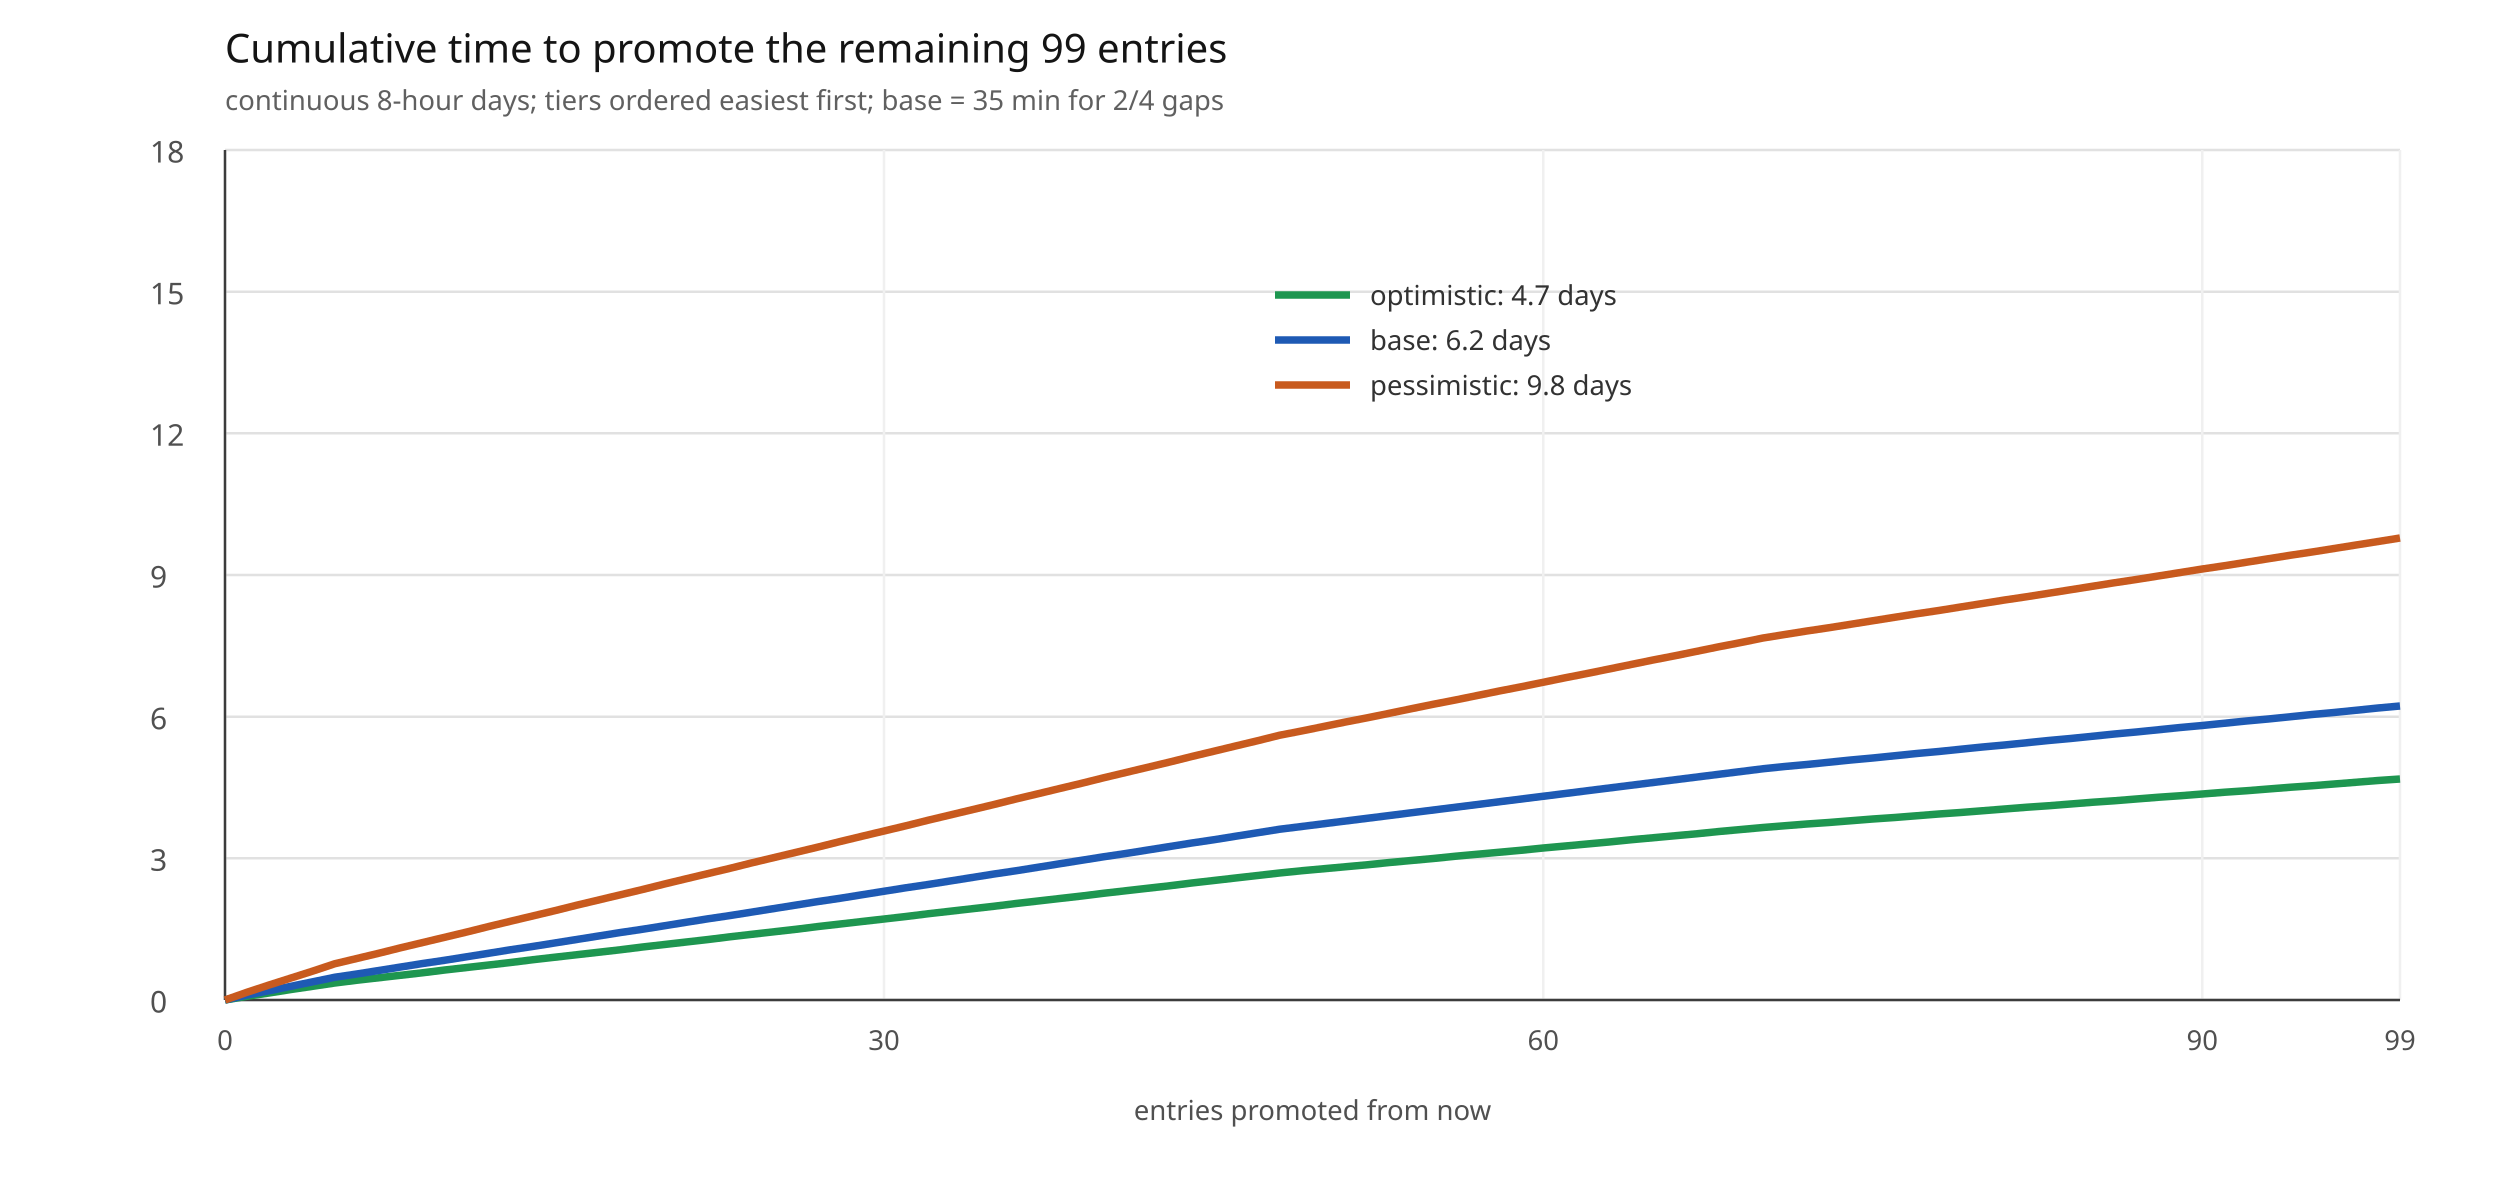
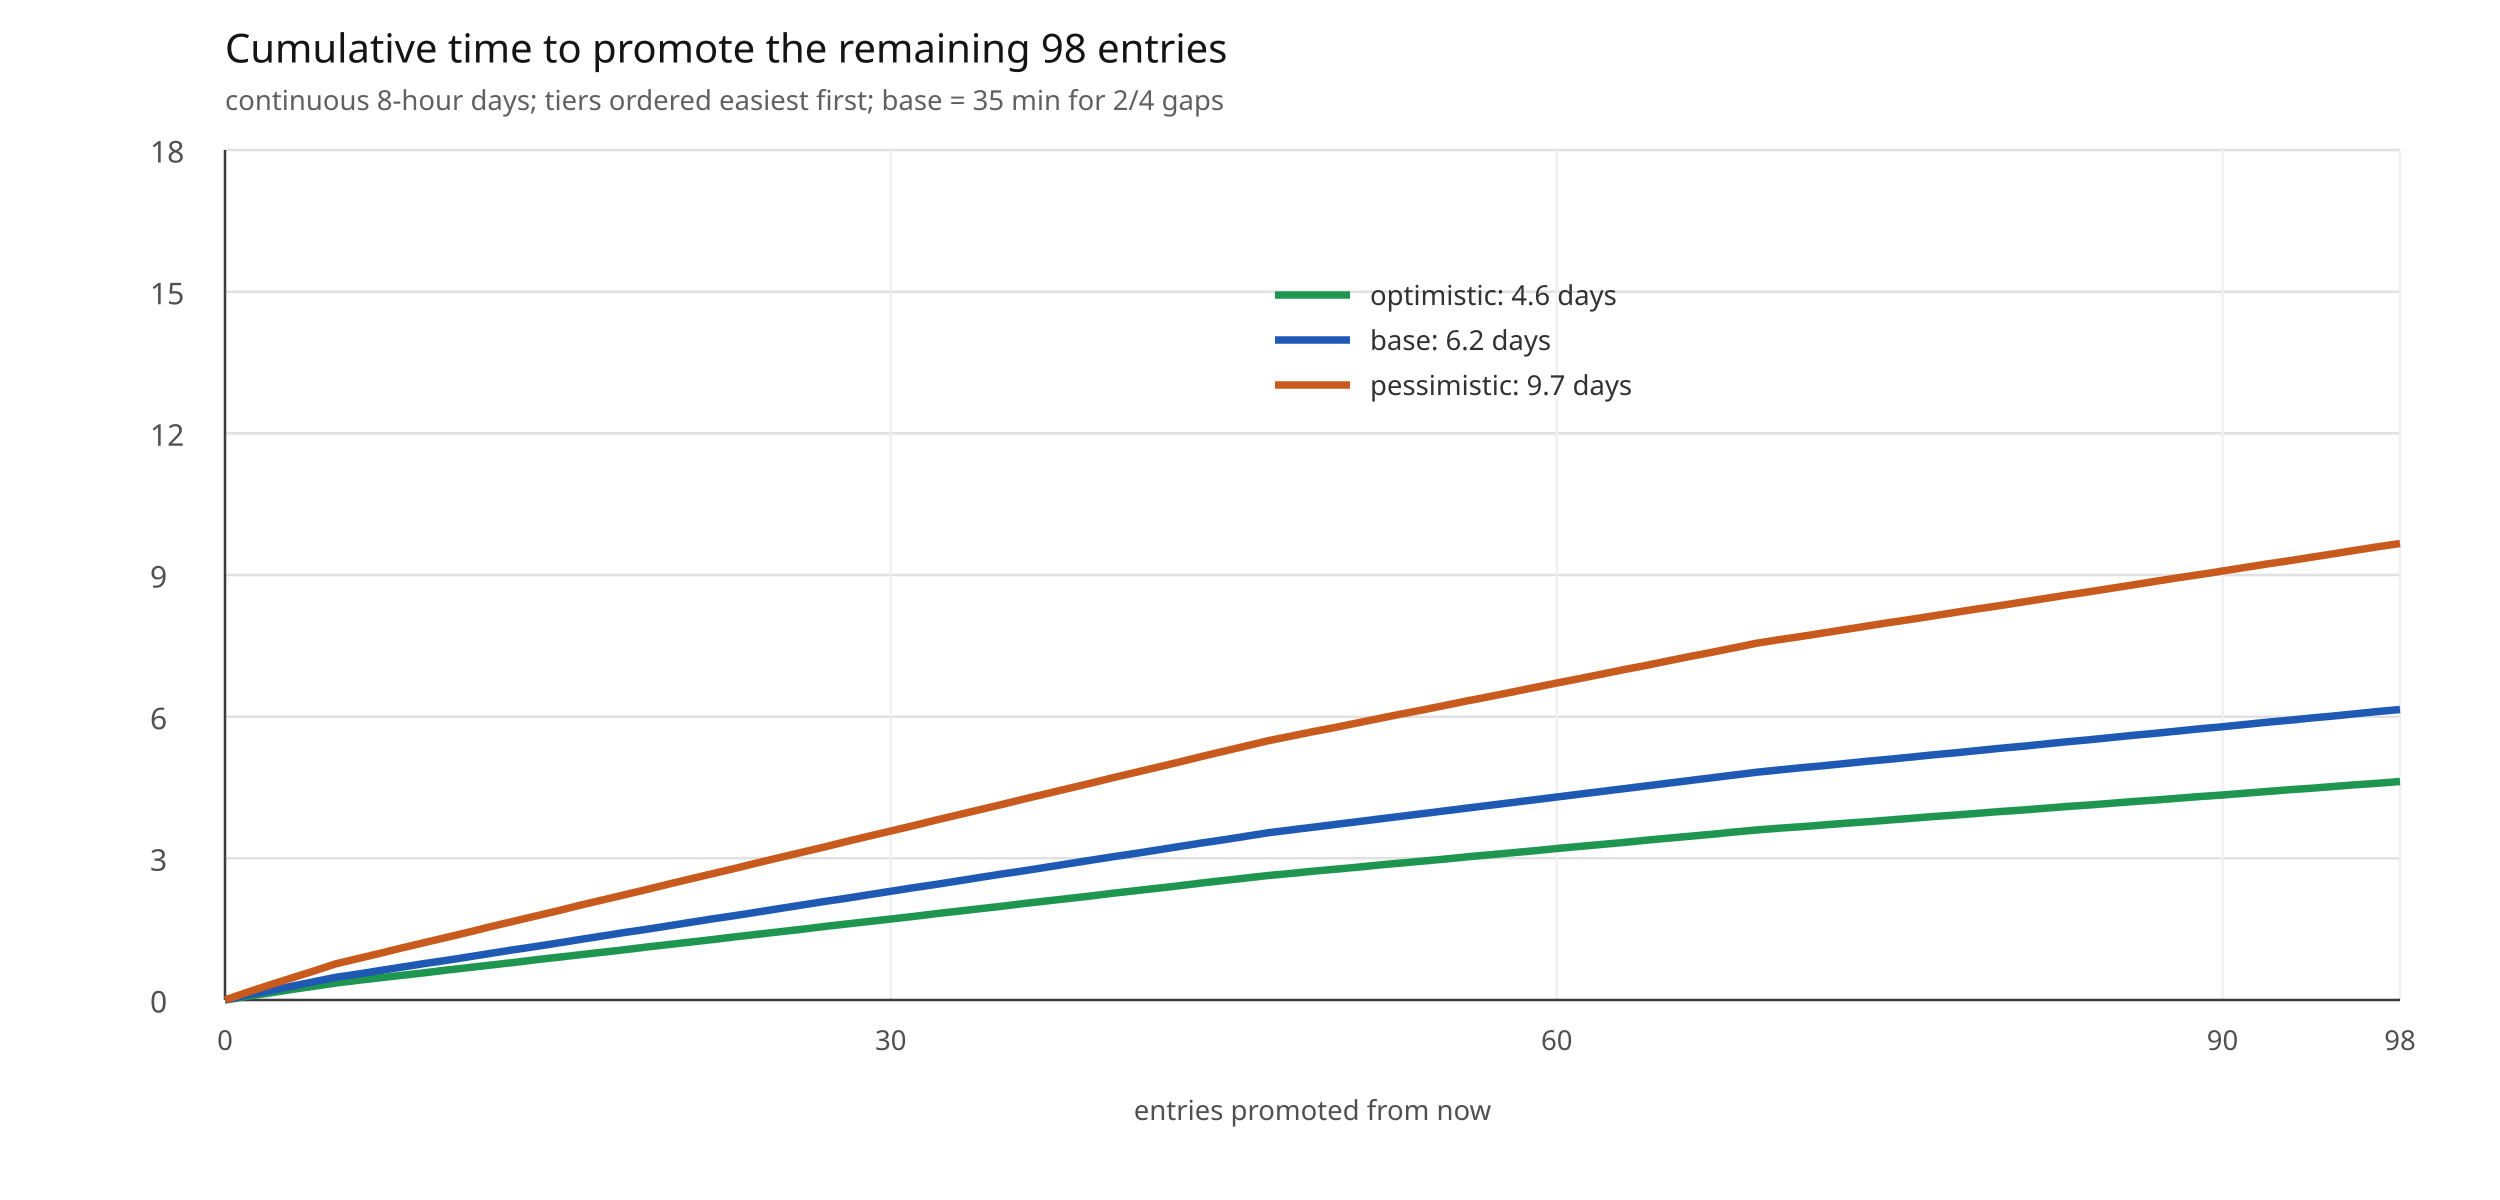
<svg xmlns="http://www.w3.org/2000/svg" width="1000" height="480" viewBox="0 0 1000 480">
  <rect width="100%" height="100%" fill="white" />
  <line x1="90" y1="400.0" x2="960" y2="400.0" stroke="#e1e1e1" />
  <text x="60" y="405.0" font-family="Verdana" font-size="12" fill="#505050">0</text>
  <line x1="90" y1="343.3" x2="960" y2="343.3" stroke="#e1e1e1" />
  <text x="60" y="348.3" font-family="Verdana" font-size="12" fill="#505050">3</text>
  <line x1="90" y1="286.7" x2="960" y2="286.7" stroke="#e1e1e1" />
  <text x="60" y="291.7" font-family="Verdana" font-size="12" fill="#505050">6</text>
  <line x1="90" y1="230.0" x2="960" y2="230.0" stroke="#e1e1e1" />
  <text x="60" y="235.0" font-family="Verdana" font-size="12" fill="#505050">9</text>
  <line x1="90" y1="173.3" x2="960" y2="173.3" stroke="#e1e1e1" />
  <text x="60" y="178.3" font-family="Verdana" font-size="12" fill="#505050">12</text>
  <line x1="90" y1="116.7" x2="960" y2="116.7" stroke="#e1e1e1" />
  <text x="60" y="121.7" font-family="Verdana" font-size="12" fill="#505050">15</text>
  <line x1="90" y1="60.0" x2="960" y2="60.0" stroke="#e1e1e1" />
  <text x="60" y="65.0" font-family="Verdana" font-size="12" fill="#505050">18</text>
  <line x1="90.0" y1="60" x2="90.0" y2="400" stroke="#f0f0f0" />
  <text x="90.0" y="420" text-anchor="middle" font-family="Verdana" font-size="11" fill="#505050">0</text>
-   <line x1="353.6" y1="60" x2="353.6" y2="400" stroke="#f0f0f0" />
-   <text x="353.6" y="420" text-anchor="middle" font-family="Verdana" font-size="11" fill="#505050">30</text>
-   <line x1="617.3" y1="60" x2="617.3" y2="400" stroke="#f0f0f0" />
-   <text x="617.3" y="420" text-anchor="middle" font-family="Verdana" font-size="11" fill="#505050">60</text>
-   <line x1="880.9" y1="60" x2="880.9" y2="400" stroke="#f0f0f0" />
-   <text x="880.9" y="420" text-anchor="middle" font-family="Verdana" font-size="11" fill="#505050">90</text>
+   <line x1="356.3" y1="60" x2="356.3" y2="400" stroke="#f0f0f0" />
+   <text x="356.3" y="420" text-anchor="middle" font-family="Verdana" font-size="11" fill="#505050">30</text>
+   <line x1="622.7" y1="60" x2="622.7" y2="400" stroke="#f0f0f0" />
+   <text x="622.7" y="420" text-anchor="middle" font-family="Verdana" font-size="11" fill="#505050">60</text>
+   <line x1="889.0" y1="60" x2="889.0" y2="400" stroke="#f0f0f0" />
+   <text x="889.0" y="420" text-anchor="middle" font-family="Verdana" font-size="11" fill="#505050">90</text>
  <line x1="960.0" y1="60" x2="960.0" y2="400" stroke="#f0f0f0" />
-   <text x="960.0" y="420" text-anchor="middle" font-family="Verdana" font-size="11" fill="#505050">99</text>
+   <text x="960.0" y="420" text-anchor="middle" font-family="Verdana" font-size="11" fill="#505050">98</text>
  <line x1="90" y1="60" x2="90" y2="400" stroke="#3c3c3c" />
  <line x1="90" y1="400" x2="960" y2="400" stroke="#3c3c3c" />
-   <polyline points="90.0,400.0 98.8,398.5 107.6,397.2 116.4,395.8 125.2,394.5 133.9,393.2 142.7,392.1 151.5,391.1 160.3,390.1 169.1,389.1 177.9,388.0 186.7,387.0 195.5,386.0 204.2,385.0 213.0,383.9 221.8,382.9 230.6,381.9 239.4,380.9 248.2,379.9 257.0,378.8 265.8,377.8 274.5,376.8 283.3,375.8 292.1,374.7 300.9,373.7 309.7,372.7 318.5,371.7 327.3,370.6 336.1,369.6 344.8,368.6 353.6,367.6 362.4,366.6 371.2,365.5 380.0,364.5 388.8,363.5 397.6,362.5 406.4,361.4 415.2,360.4 423.9,359.4 432.7,358.4 441.5,357.3 450.3,356.3 459.1,355.3 467.9,354.3 476.7,353.2 485.5,352.2 494.2,351.2 503.0,350.2 511.8,349.2 520.6,348.3 529.4,347.5 538.2,346.7 547.0,345.9 555.8,345.0 564.5,344.2 573.3,343.4 582.1,342.5 590.9,341.7 599.7,340.9 608.5,340.1 617.3,339.2 626.1,338.4 634.8,337.6 643.6,336.8 652.4,335.9 661.2,335.1 670.0,334.3 678.8,333.5 687.6,332.6 696.4,331.8 705.2,331.0 713.9,330.3 722.7,329.6 731.5,329.0 740.3,328.3 749.1,327.6 757.9,327.0 766.7,326.3 775.5,325.6 784.2,325.0 793.0,324.3 801.8,323.6 810.6,322.9 819.4,322.3 828.2,321.6 837.0,320.9 845.8,320.3 854.5,319.6 863.3,318.9 872.1,318.3 880.9,317.6 889.7,316.9 898.5,316.3 907.3,315.6 916.1,314.9 924.8,314.3 933.6,313.6 942.4,312.9 951.2,312.2 960.0,311.6" fill="none" stroke="#1e9650" stroke-width="3" />
+   <polyline points="90.0,400.0 98.9,398.5 107.8,397.2 116.6,395.8 125.5,394.5 134.4,393.2 143.3,392.1 152.1,391.1 161.0,390.1 169.9,389.1 178.8,388.0 187.7,387.0 196.5,386.0 205.4,385.0 214.3,383.9 223.2,382.9 232.0,381.9 240.9,380.9 249.8,379.9 258.7,378.8 267.6,377.8 276.4,376.8 285.3,375.8 294.2,374.7 303.1,373.7 311.9,372.7 320.8,371.7 329.7,370.6 338.6,369.6 347.4,368.6 356.3,367.6 365.2,366.6 374.1,365.5 383.0,364.5 391.8,363.5 400.7,362.5 409.6,361.4 418.5,360.4 427.3,359.4 436.2,358.4 445.1,357.3 454.0,356.3 462.9,355.3 471.7,354.3 480.6,353.2 489.5,352.2 498.4,351.2 507.2,350.2 516.1,349.4 525.0,348.5 533.9,347.7 542.8,346.9 551.6,346.0 560.5,345.2 569.4,344.4 578.3,343.6 587.1,342.7 596.0,341.9 604.9,341.1 613.8,340.3 622.7,339.4 631.5,338.6 640.4,337.8 649.3,337.0 658.2,336.1 667.0,335.3 675.9,334.5 684.8,333.7 693.7,332.8 702.6,332.0 711.4,331.3 720.3,330.7 729.2,330.0 738.1,329.3 746.9,328.7 755.8,328.0 764.7,327.3 773.6,326.6 782.4,326.0 791.3,325.3 800.2,324.6 809.1,324.0 818.0,323.3 826.8,322.6 835.7,322.0 844.6,321.3 853.5,320.6 862.3,320.0 871.2,319.3 880.1,318.6 889.0,318.0 897.9,317.3 906.7,316.6 915.6,315.9 924.5,315.3 933.4,314.6 942.2,313.9 951.1,313.3 960.0,312.6" fill="none" stroke="#1e9650" stroke-width="3" />
  <line x1="510" y1="118" x2="540" y2="118" stroke="#1e9650" stroke-width="3" />
-   <text x="548" y="122" font-family="Verdana" font-size="11" fill="#323232">optimistic: 4.7 days</text>
-   <polyline points="90.0,400.0 98.8,398.0 107.6,396.3 116.4,394.5 125.2,392.7 133.9,390.9 142.7,389.6 151.5,388.2 160.3,386.8 169.1,385.4 177.9,384.1 186.7,382.7 195.5,381.3 204.2,379.9 213.0,378.6 221.8,377.2 230.6,375.8 239.4,374.4 248.2,373.0 257.0,371.7 265.8,370.3 274.5,368.9 283.3,367.5 292.1,366.2 300.9,364.8 309.7,363.4 318.5,362.0 327.3,360.6 336.1,359.3 344.8,357.9 353.6,356.5 362.4,355.1 371.2,353.8 380.0,352.4 388.8,351.0 397.6,349.6 406.4,348.3 415.2,346.9 423.9,345.5 432.7,344.1 441.5,342.7 450.3,341.4 459.1,340.0 467.9,338.6 476.7,337.2 485.5,335.9 494.2,334.5 503.0,333.1 511.8,331.7 520.6,330.6 529.4,329.5 538.2,328.4 547.0,327.3 555.8,326.2 564.5,325.1 573.3,324.0 582.1,322.9 590.9,321.8 599.7,320.7 608.5,319.6 617.3,318.5 626.1,317.4 634.8,316.3 643.6,315.2 652.4,314.1 661.2,313.0 670.0,311.9 678.8,310.8 687.6,309.7 696.4,308.6 705.2,307.5 713.9,306.6 722.7,305.8 731.5,304.9 740.3,304.0 749.1,303.2 757.9,302.3 766.7,301.4 775.5,300.6 784.2,299.7 793.0,298.8 801.8,298.0 810.6,297.1 819.4,296.2 828.2,295.4 837.0,294.5 845.8,293.6 854.5,292.8 863.3,291.9 872.1,291.0 880.9,290.2 889.7,289.3 898.5,288.4 907.3,287.6 916.1,286.7 924.8,285.8 933.6,285.0 942.4,284.1 951.2,283.2 960.0,282.4" fill="none" stroke="#1e5ab4" stroke-width="3" />
+   <text x="548" y="122" font-family="Verdana" font-size="11" fill="#323232">optimistic: 4.6 days</text>
+   <polyline points="90.0,400.0 98.9,398.0 107.8,396.3 116.6,394.5 125.5,392.7 134.4,390.9 143.3,389.6 152.1,388.2 161.0,386.8 169.9,385.4 178.8,384.1 187.7,382.7 196.5,381.3 205.4,379.9 214.3,378.6 223.2,377.2 232.0,375.8 240.9,374.4 249.8,373.0 258.7,371.7 267.6,370.3 276.4,368.9 285.3,367.5 294.2,366.2 303.1,364.8 311.9,363.4 320.8,362.0 329.7,360.6 338.6,359.3 347.4,357.9 356.3,356.5 365.2,355.1 374.1,353.8 383.0,352.4 391.8,351.0 400.7,349.6 409.6,348.3 418.5,346.9 427.3,345.5 436.2,344.1 445.1,342.7 454.0,341.4 462.9,340.0 471.7,338.6 480.6,337.2 489.5,335.9 498.4,334.5 507.2,333.1 516.1,332.0 525.0,330.9 533.9,329.8 542.8,328.7 551.6,327.6 560.5,326.5 569.4,325.4 578.3,324.3 587.1,323.2 596.0,322.1 604.9,321.0 613.8,319.9 622.7,318.8 631.5,317.7 640.4,316.6 649.3,315.5 658.2,314.4 667.0,313.3 675.9,312.2 684.8,311.1 693.7,310.0 702.6,308.9 711.4,308.0 720.3,307.1 729.2,306.3 738.1,305.4 746.9,304.5 755.8,303.7 764.7,302.8 773.6,301.9 782.4,301.1 791.3,300.2 800.2,299.3 809.1,298.5 818.0,297.6 826.8,296.7 835.7,295.9 844.6,295.0 853.5,294.1 862.3,293.3 871.2,292.4 880.1,291.5 889.0,290.7 897.9,289.8 906.7,288.9 915.6,288.1 924.5,287.2 933.4,286.4 942.2,285.5 951.1,284.6 960.0,283.8" fill="none" stroke="#1e5ab4" stroke-width="3" />
  <line x1="510" y1="136" x2="540" y2="136" stroke="#1e5ab4" stroke-width="3" />
  <text x="548" y="140" font-family="Verdana" font-size="11" fill="#323232">base: 6.2 days</text>
-   <polyline points="90.0,400.0 98.8,396.9 107.6,394.0 116.4,391.2 125.2,388.4 133.9,385.5 142.7,383.4 151.5,381.3 160.3,379.1 169.1,377.0 177.9,374.9 186.7,372.8 195.5,370.6 204.2,368.5 213.0,366.4 221.8,364.3 230.6,362.1 239.4,360.0 248.2,357.9 257.0,355.8 265.8,353.6 274.5,351.5 283.3,349.4 292.1,347.3 300.9,345.1 309.7,343.0 318.5,340.9 327.3,338.8 336.1,336.6 344.8,334.5 353.6,332.4 362.4,330.3 371.2,328.1 380.0,326.0 388.8,323.9 397.6,321.8 406.4,319.6 415.2,317.5 423.9,315.4 432.7,313.3 441.5,311.1 450.3,309.0 459.1,306.9 467.9,304.8 476.7,302.6 485.5,300.5 494.2,298.4 503.0,296.3 511.8,294.1 520.6,292.4 529.4,290.6 538.2,288.8 547.0,287.1 555.8,285.3 564.5,283.5 573.3,281.7 582.1,280.0 590.9,278.2 599.7,276.4 608.5,274.7 617.3,272.9 626.1,271.1 634.8,269.4 643.6,267.6 652.4,265.8 661.2,264.0 670.0,262.3 678.8,260.5 687.6,258.7 696.4,257.0 705.2,255.2 713.9,253.8 722.7,252.4 731.5,251.1 740.3,249.7 749.1,248.3 757.9,246.9 766.7,245.5 775.5,244.2 784.2,242.8 793.0,241.4 801.8,240.0 810.6,238.7 819.4,237.3 828.2,235.9 837.0,234.5 845.8,233.1 854.5,231.8 863.3,230.4 872.1,229.0 880.9,227.6 889.7,226.3 898.5,224.9 907.3,223.5 916.1,222.1 924.8,220.8 933.6,219.4 942.4,218.0 951.2,216.6 960.0,215.2" fill="none" stroke="#c85a1e" stroke-width="3" />
+   <polyline points="90.0,400.0 98.9,396.9 107.8,394.0 116.6,391.2 125.5,388.4 134.4,385.5 143.3,383.4 152.1,381.3 161.0,379.1 169.9,377.0 178.8,374.9 187.7,372.8 196.5,370.6 205.4,368.5 214.3,366.4 223.2,364.3 232.0,362.1 240.9,360.0 249.8,357.9 258.7,355.8 267.6,353.6 276.4,351.5 285.3,349.4 294.2,347.3 303.1,345.1 311.9,343.0 320.8,340.9 329.7,338.8 338.6,336.6 347.4,334.5 356.3,332.4 365.2,330.3 374.1,328.1 383.0,326.0 391.8,323.9 400.7,321.8 409.6,319.6 418.5,317.5 427.3,315.4 436.2,313.3 445.1,311.1 454.0,309.0 462.9,306.9 471.7,304.8 480.6,302.6 489.5,300.5 498.4,298.4 507.2,296.3 516.1,294.5 525.0,292.7 533.9,291.0 542.8,289.2 551.6,287.4 560.5,285.6 569.4,283.9 578.3,282.1 587.1,280.3 596.0,278.6 604.9,276.8 613.8,275.0 622.7,273.2 631.5,271.5 640.4,269.7 649.3,267.9 658.2,266.2 667.0,264.4 675.9,262.6 684.8,260.9 693.7,259.1 702.6,257.3 711.4,255.9 720.3,254.6 729.2,253.2 738.1,251.8 746.9,250.4 755.8,249.0 764.7,247.7 773.6,246.3 782.4,244.9 791.3,243.5 800.2,242.2 809.1,240.8 818.0,239.4 826.8,238.0 835.7,236.7 844.6,235.3 853.5,233.9 862.3,232.5 871.2,231.1 880.1,229.8 889.0,228.4 897.9,227.0 906.7,225.6 915.6,224.3 924.5,222.9 933.4,221.5 942.2,220.1 951.1,218.7 960.0,217.4" fill="none" stroke="#c85a1e" stroke-width="3" />
  <line x1="510" y1="154" x2="540" y2="154" stroke="#c85a1e" stroke-width="3" />
-   <text x="548" y="158" font-family="Verdana" font-size="11" fill="#323232">pessimistic: 9.8 days</text>
-   <text x="90" y="25" font-family="Verdana" font-size="16" fill="#141414">Cumulative time to promote the remaining 99 entries</text>
+   <text x="548" y="158" font-family="Verdana" font-size="11" fill="#323232">pessimistic: 9.7 days</text>
+   <text x="90" y="25" font-family="Verdana" font-size="16" fill="#141414">Cumulative time to promote the remaining 98 entries</text>
  <text x="90" y="44" font-family="Verdana" font-size="11" fill="#606060">continuous 8-hour days; tiers ordered easiest first; base = 35 min for 2/4 gaps</text>
  <text x="525.0" y="448" text-anchor="middle" font-family="Verdana" font-size="11" fill="#505050">entries promoted from now</text>
</svg>
